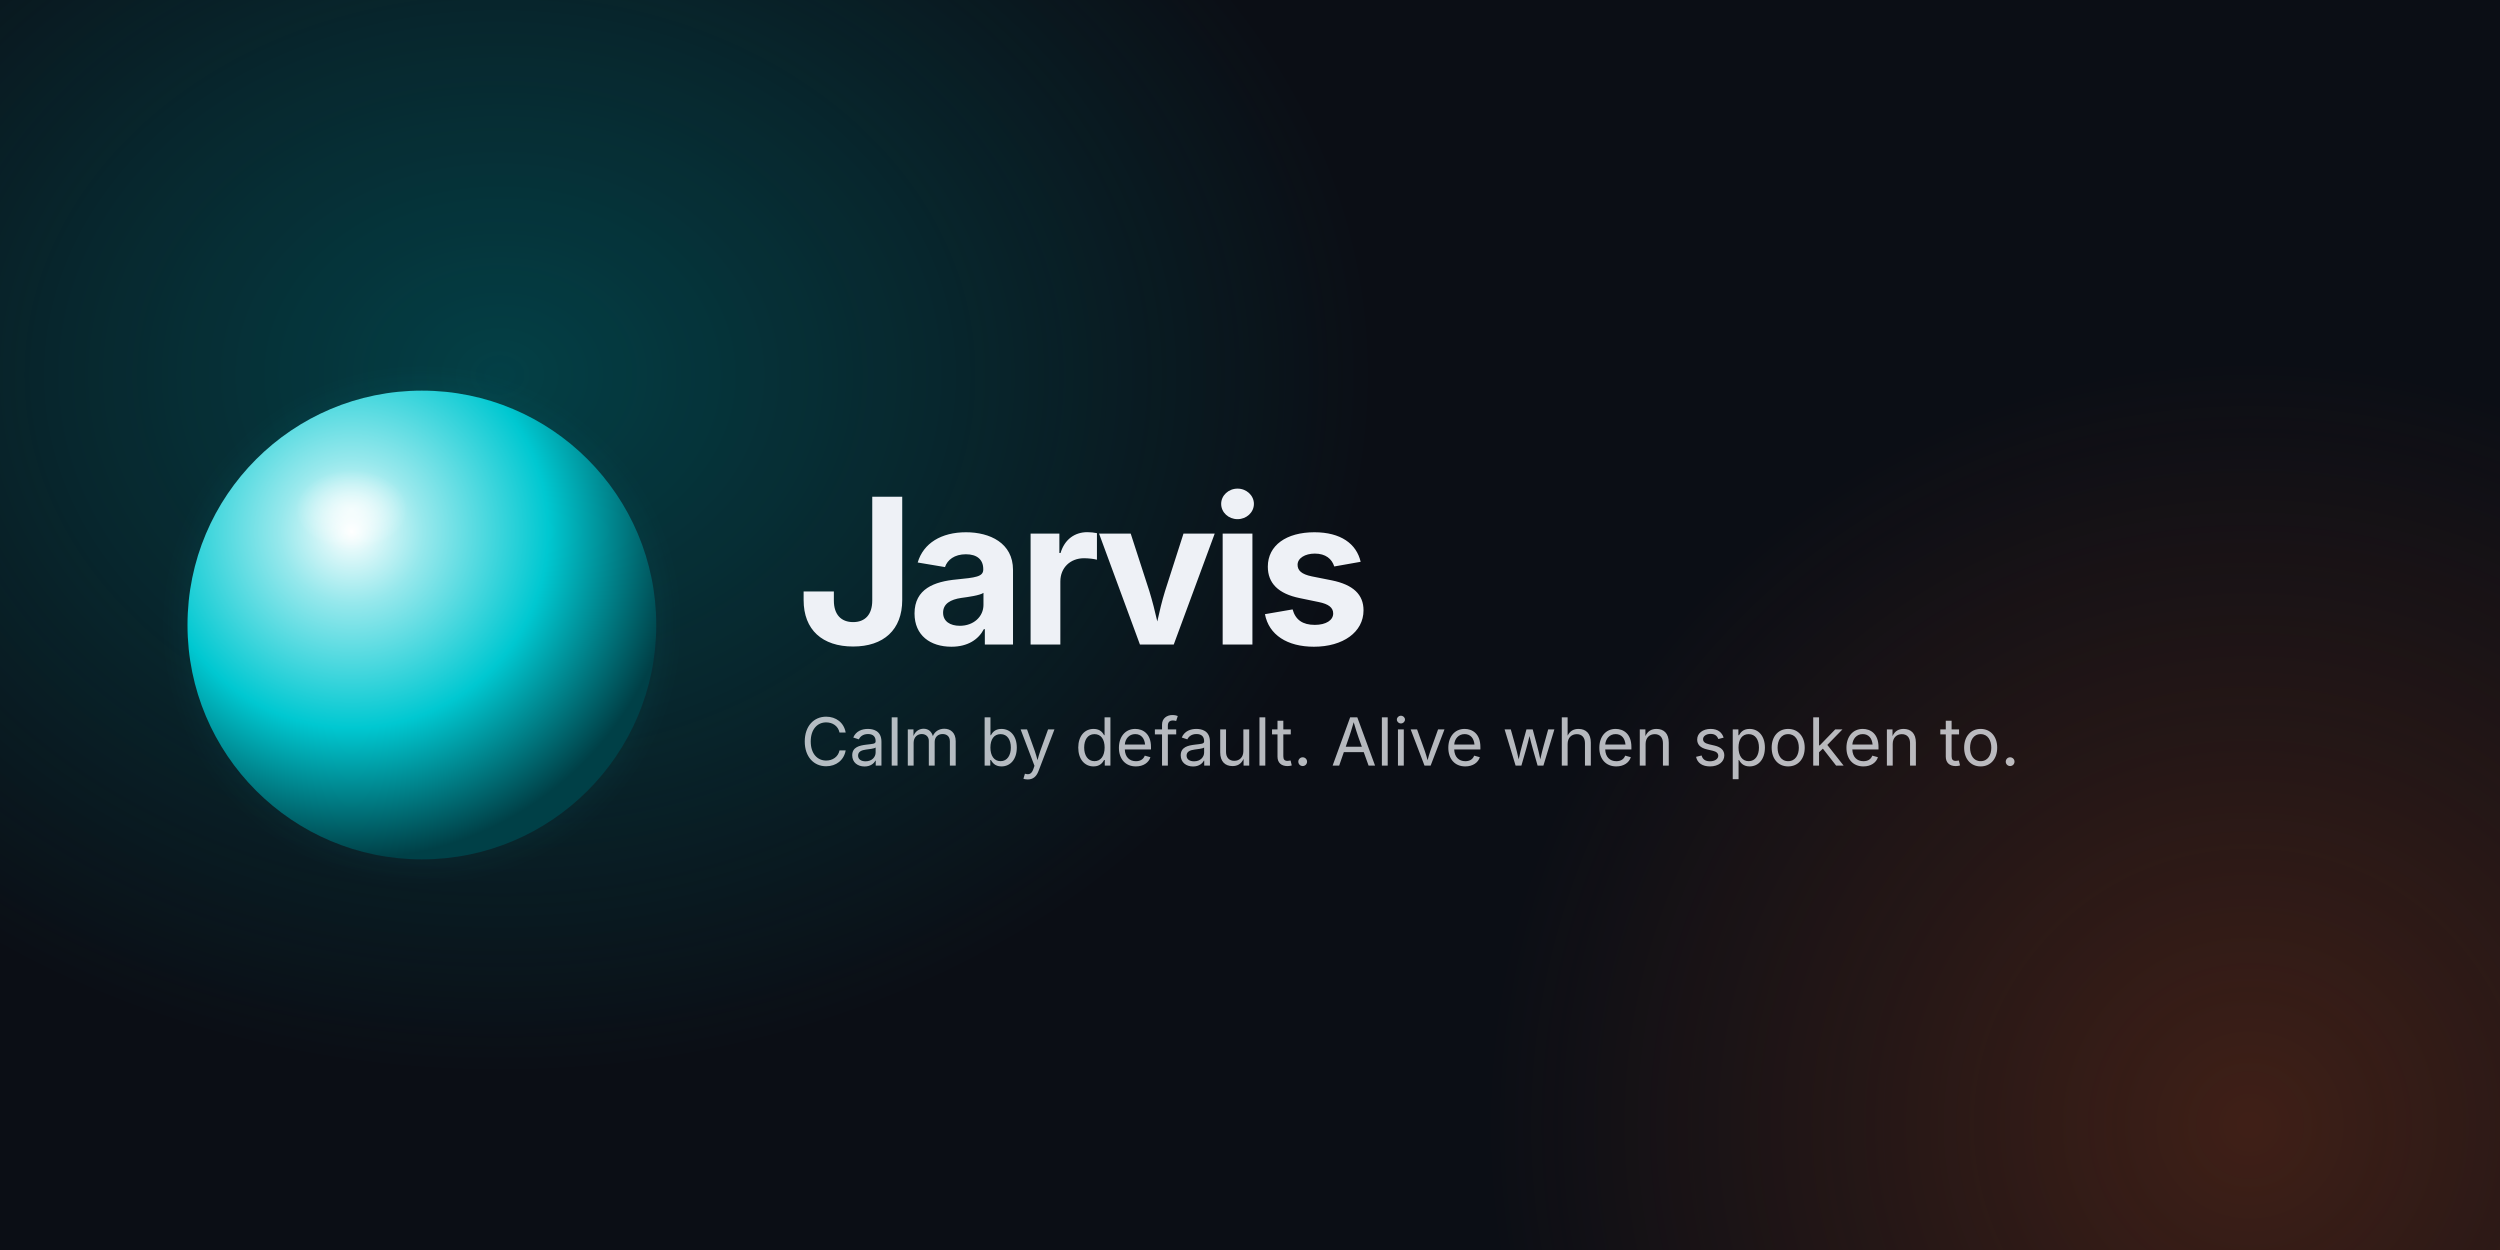
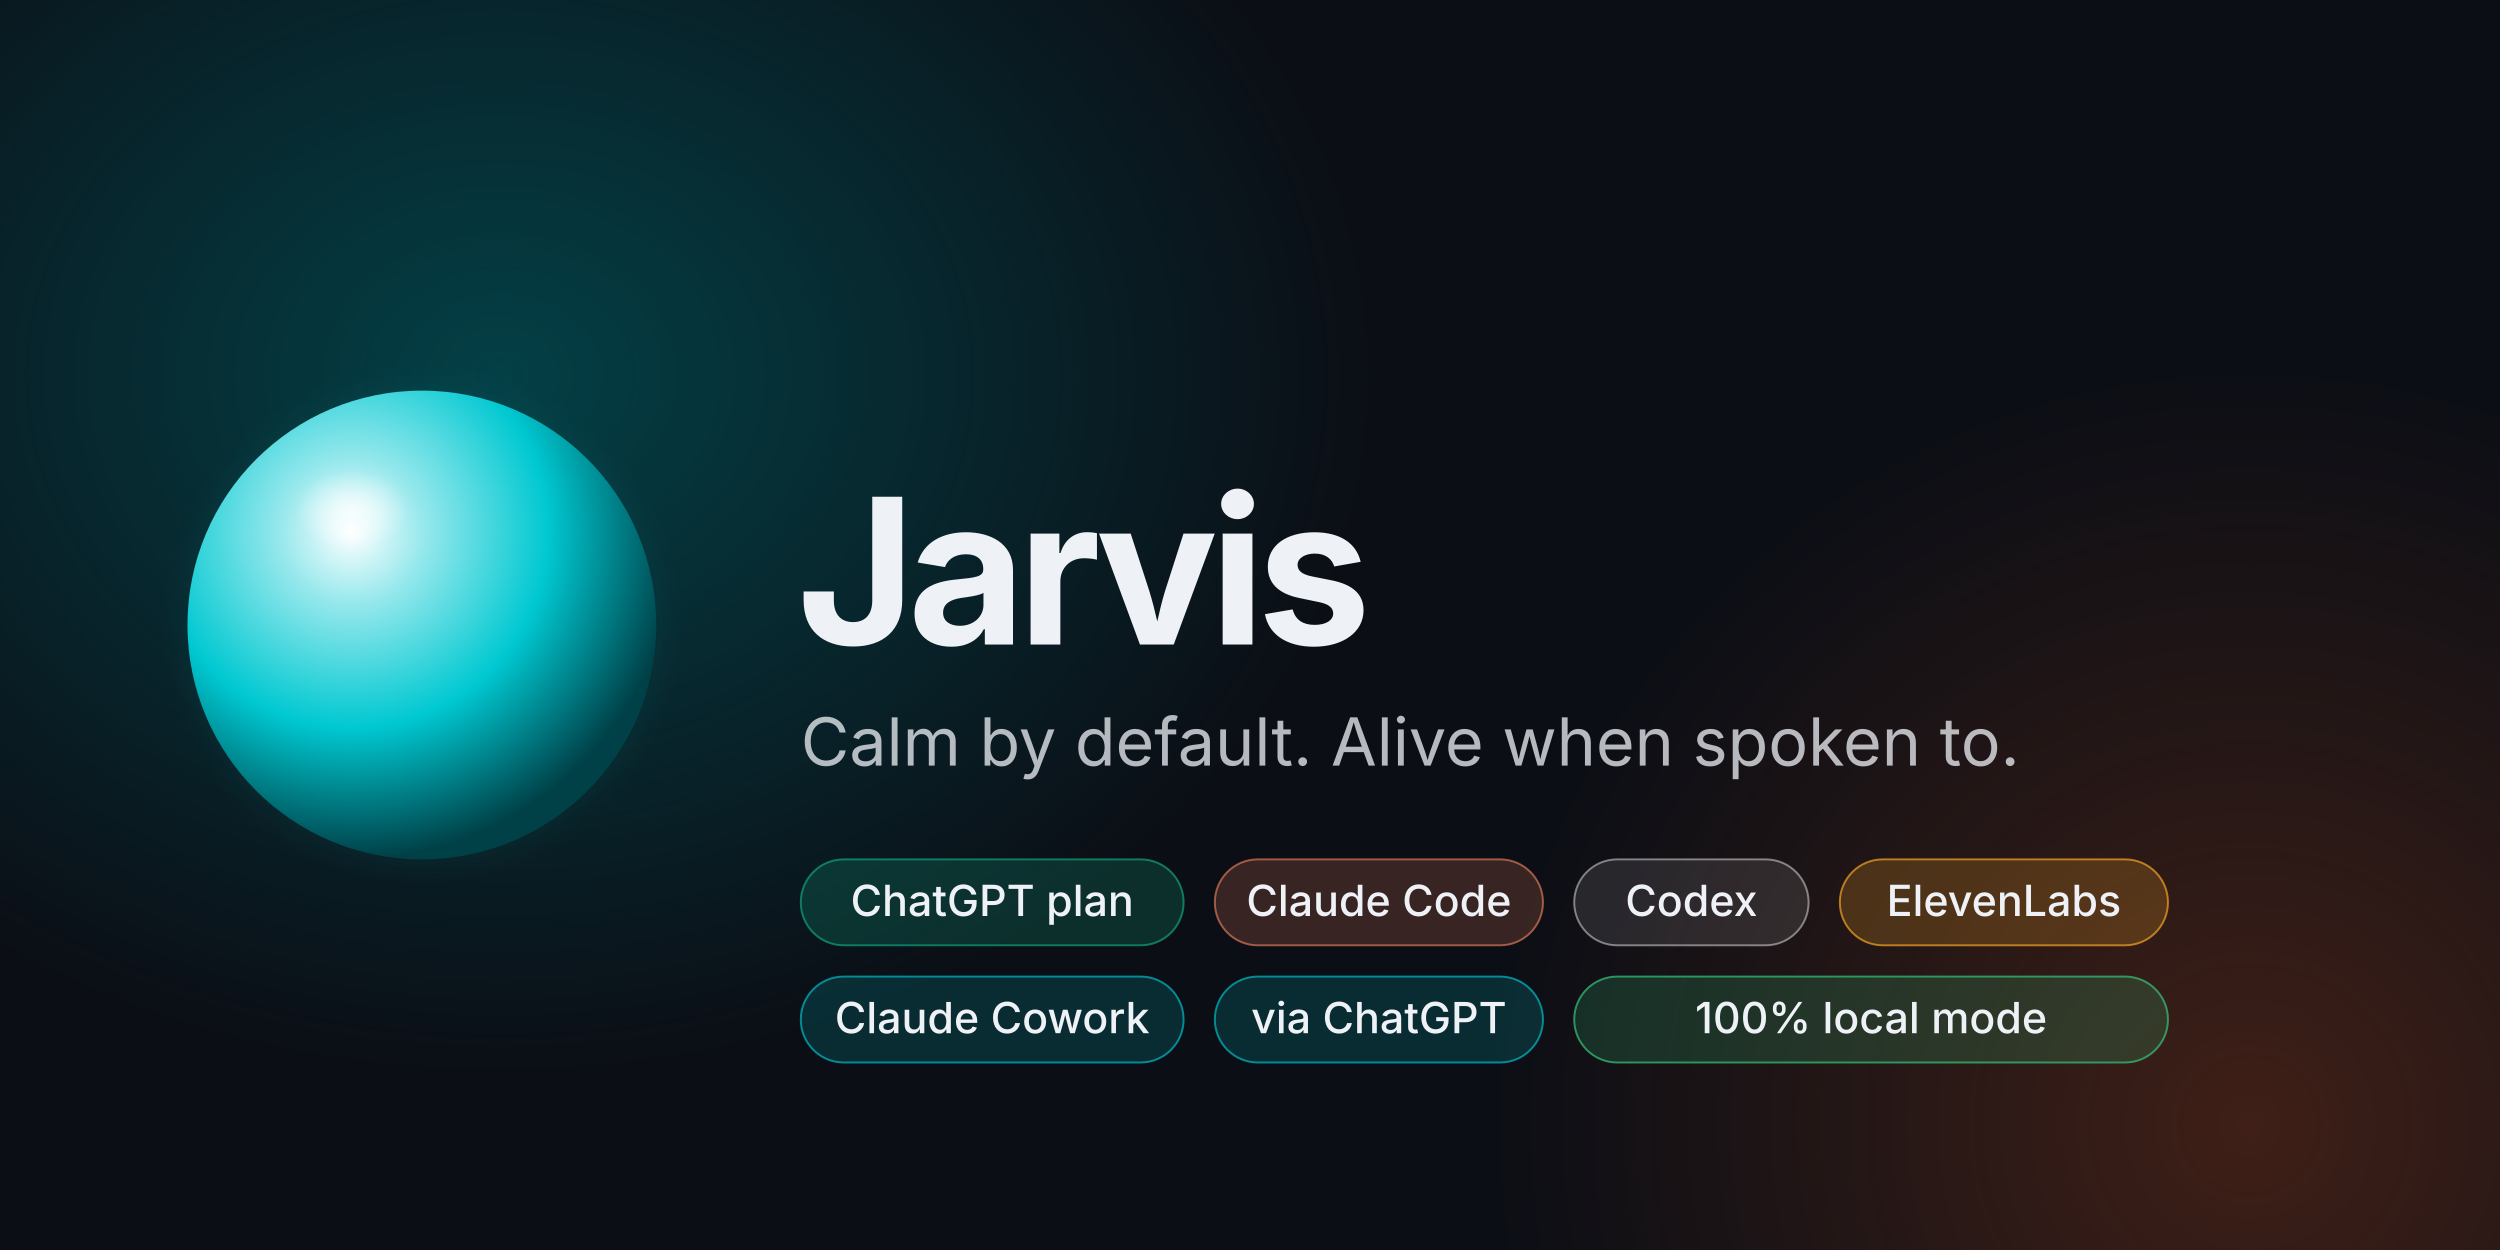
<svg xmlns="http://www.w3.org/2000/svg" width="1280" height="640" viewBox="0 0 1280 640" role="img" aria-labelledby="title desc">
  <defs>
    <radialGradient id="haze" gradientUnits="userSpaceOnUse" cx="256" cy="192" r="640" gradientTransform="translate(256 192) scale(1 0.8) translate(-256 -192)">
      <stop offset="0" stop-color="#00555b" stop-opacity="0.7" />
      <stop offset="0.7" stop-color="#00555b" stop-opacity="0" />
    </radialGradient>
    <radialGradient id="ember" gradientUnits="userSpaceOnUse" cx="1152" cy="576" r="560">
      <stop offset="0" stop-color="#733119" stop-opacity="0.5" />
      <stop offset="0.7" stop-color="#733119" stop-opacity="0" />
    </radialGradient>
    <radialGradient id="glow" cx="50%" cy="50%" r="50%">
      <stop offset="0" stop-color="#00bfc9" stop-opacity="0.55" />
      <stop offset="0.65" stop-color="#00bfc9" stop-opacity="0" />
    </radialGradient>
    <radialGradient id="core" cx="35%" cy="30%" r="70%">
      <stop offset="0" stop-color="#ffffff" />
      <stop offset="0.22" stop-color="#96e8ec" />
      <stop offset="0.6" stop-color="#00c8d1" />
      <stop offset="1" stop-color="#004047" />
    </radialGradient>
    <radialGradient id="hi" cx="50%" cy="50%" r="50%">
      <stop offset="0" stop-color="#ffffff" stop-opacity="0.75" />
      <stop offset="0.7" stop-color="#ffffff" stop-opacity="0" />
    </radialGradient>
  </defs>
  <rect width="1280" height="640" fill="#0b0e15" />
  <rect width="1280" height="640" fill="url(#haze)" />
  <rect width="1280" height="640" fill="url(#ember)" />
  <circle cx="216" cy="320" r="204" fill="url(#glow)" opacity="0.75" />
  <circle cx="216" cy="320" r="120" fill="url(#core)" />
  <ellipse cx="180" cy="261" rx="41" ry="29" fill="url(#hi)" opacity="0.9" />
  <text x="408" y="330" fill="#eef1f6" font-family="Inter, 'Inter Variable', system-ui, sans-serif" font-size="104" font-weight="650" letter-spacing="-4">Jarvis</text>
  <text x="410" y="392" fill="#eef1f6" fill-opacity="0.75" font-family="Inter, 'Inter Variable', system-ui, sans-serif" font-size="34">Calm by default. Alive when spoken to.</text>
+   <g font-family="Inter, 'Inter Variable', system-ui, sans-serif" font-size="22" font-weight="500" fill="#eef1f6">
+     <g transform="translate(410 440)">
+       <rect width="196" height="44" rx="22" fill="#10a37f" fill-opacity="0.22" stroke="#10a37f" stroke-opacity="0.7" />
+       <text x="98" y="29" text-anchor="middle">ChatGPT plan</text>
+     </g>
+     <g transform="translate(622 440)">
+       <rect width="168" height="44" rx="22" fill="#d97757" fill-opacity="0.22" stroke="#d97757" stroke-opacity="0.7" />
+       <text x="84" y="29" text-anchor="middle">Claude Code</text>
+     </g>
+     <g transform="translate(806 440)">
+       <rect width="120" height="44" rx="22" fill="#ffffff" fill-opacity="0.1" stroke="#ffffff" stroke-opacity="0.45" />
+       <text x="60" y="29" text-anchor="middle">Codex</text>
+     </g>
+     <g transform="translate(942 440)">
+       <rect width="168" height="44" rx="22" fill="#f5a524" fill-opacity="0.2" stroke="#f5a524" stroke-opacity="0.7" />
+       <text x="84" y="29" text-anchor="middle">ElevenLabs</text>
+     </g>
+     <g transform="translate(410 500)">
+       <rect width="196" height="44" rx="22" fill="#00c8d1" fill-opacity="0.16" stroke="#00c8d1" stroke-opacity="0.65" />
+       <text x="98" y="29" text-anchor="middle">Claude Cowork</text>
+     </g>
+     <g transform="translate(622 500)">
+       <rect width="168" height="44" rx="22" fill="#00c8d1" fill-opacity="0.16" stroke="#00c8d1" stroke-opacity="0.65" />
+       <text x="84" y="29" text-anchor="middle">via ChatGPT</text>
+     </g>
+     <g transform="translate(806 500)">
+       <rect width="304" height="44" rx="22" fill="#34c77b" fill-opacity="0.18" stroke="#34c77b" stroke-opacity="0.7" />
+       <text x="152" y="29" text-anchor="middle">100% local mode</text>
+     </g>
+   </g>
</svg>
